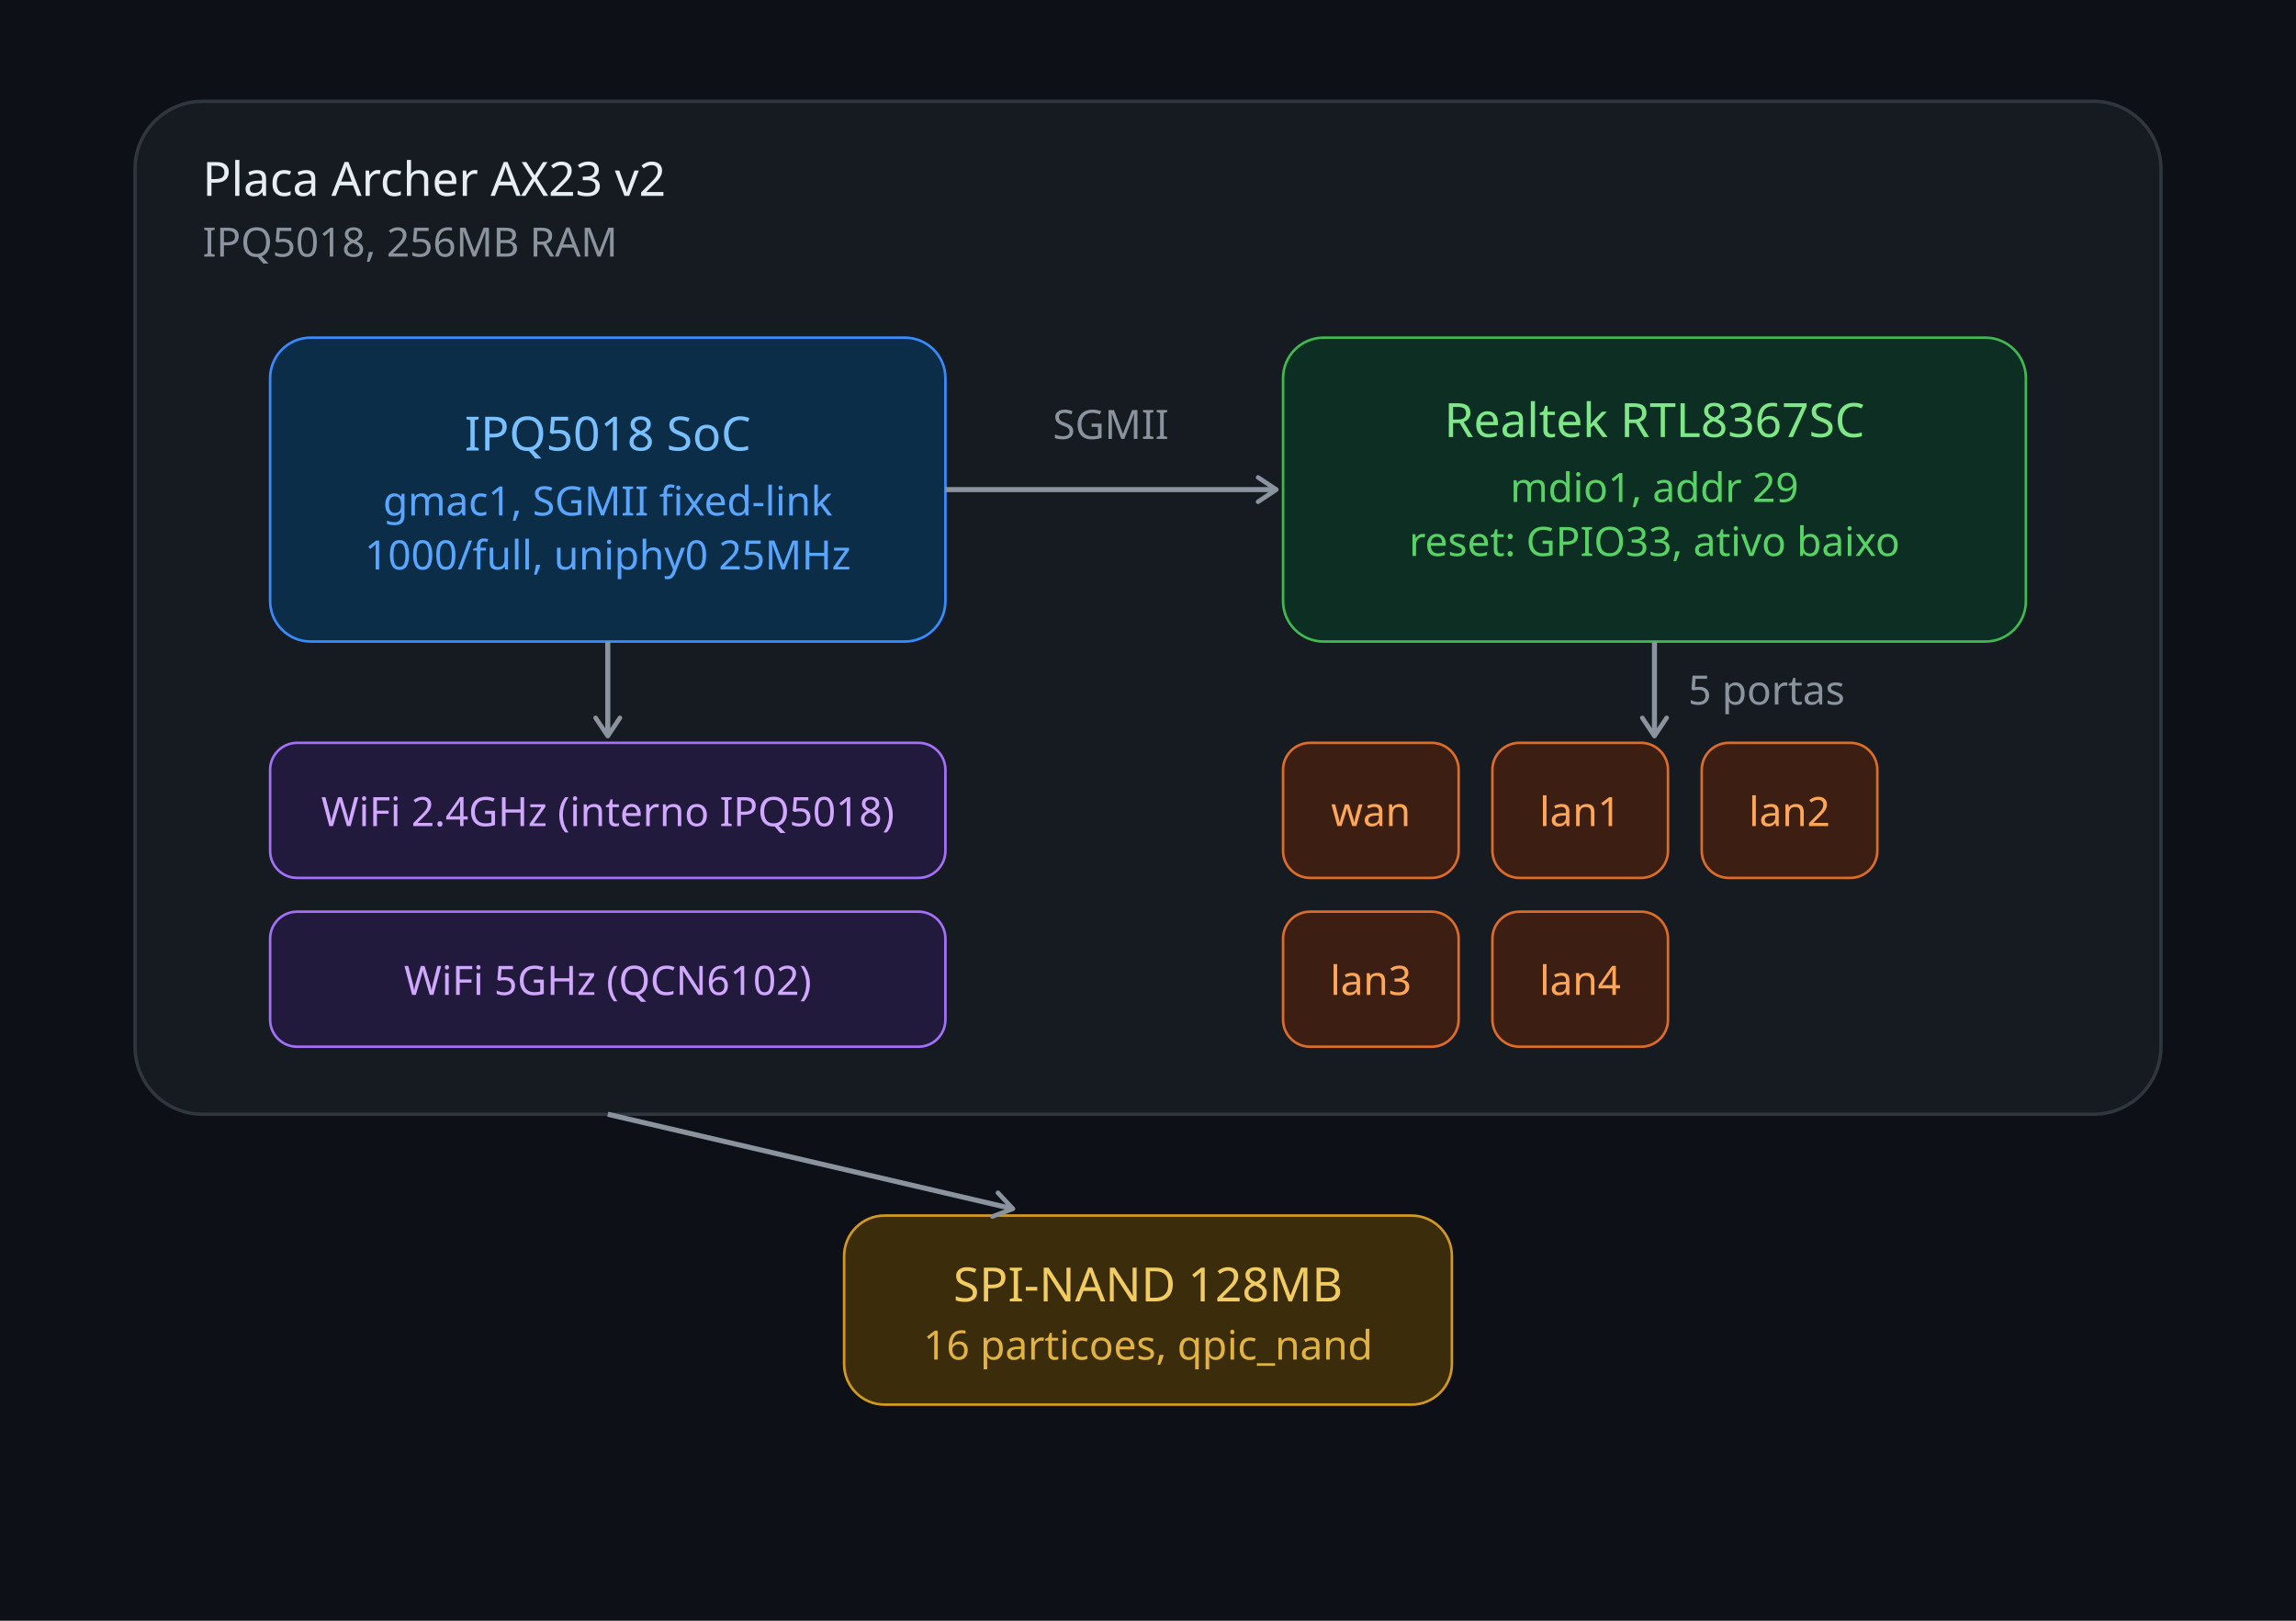
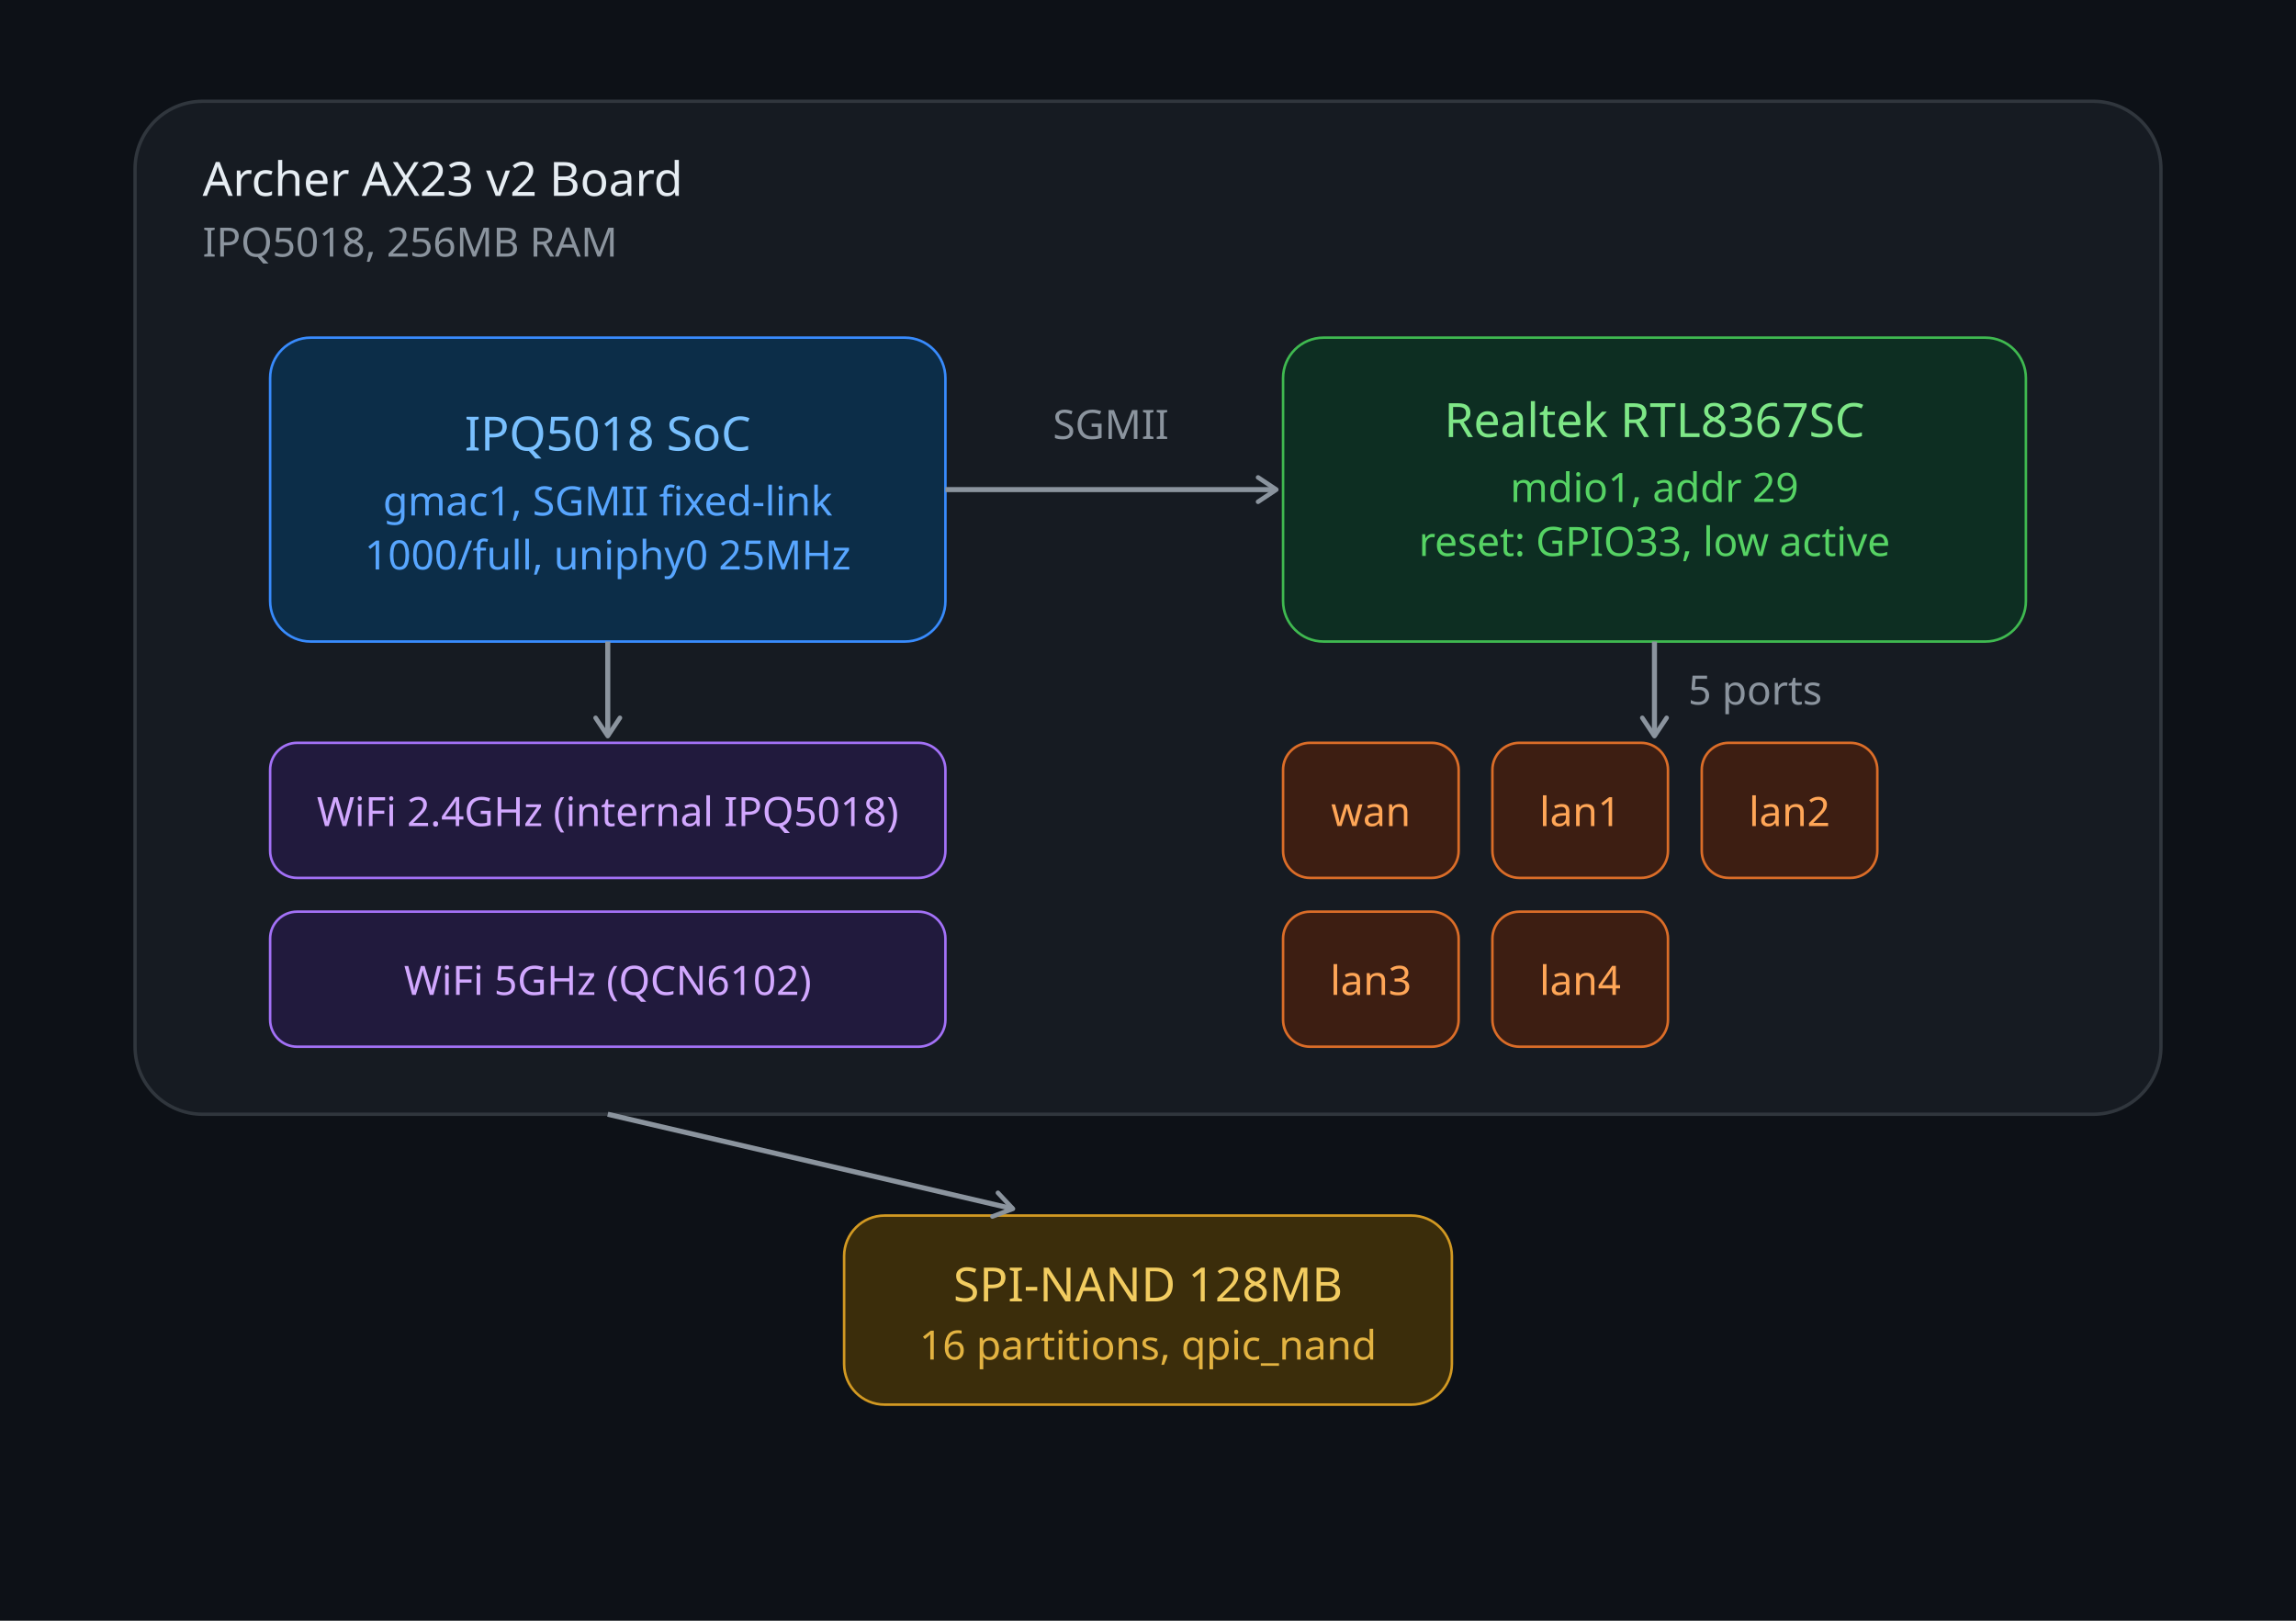
<svg xmlns="http://www.w3.org/2000/svg" width="680" height="480" viewBox="0 0 680 480" role="img">
  <defs>
    <marker id="arrow-dark" viewBox="0 0 10 10" refX="8" refY="5" markerWidth="6" markerHeight="6" orient="auto-start-reverse">
      <path d="M2 1L8 5L2 9" fill="none" stroke="#8B949E" stroke-width="1.5" stroke-linecap="round" stroke-linejoin="round" />
    </marker>
  </defs>
  <rect width="680" height="480" fill="#0D1117" />
  <rect x="40" y="30" width="600" height="300" rx="20" fill="#161B22" stroke="#30363D" stroke-width="1" />
-   <text x="60" y="58" font-family="sans-serif" font-size="14" font-weight="500" fill="#E6EDF3">Placa Archer AX23 v2</text>
+   <text x="60" y="58" font-family="sans-serif" font-size="14" font-weight="500" fill="#E6EDF3">Archer AX23 v2 Board</text>
  <text x="60" y="76" font-family="sans-serif" font-size="12" fill="#8B949E">IPQ5018, 256MB RAM</text>
  <rect x="80" y="100" width="200" height="90" rx="12" fill="#0C2D48" stroke="#388BFD" stroke-width="0.75" />
  <text x="180" y="128" text-anchor="middle" dominant-baseline="central" font-family="sans-serif" font-size="14" font-weight="500" fill="#79C0FF">IPQ5018 SoC</text>
  <text x="180" y="148" text-anchor="middle" dominant-baseline="central" font-family="sans-serif" font-size="12" fill="#58A6FF">gmac1, SGMII fixed-link</text>
  <text x="180" y="164" text-anchor="middle" dominant-baseline="central" font-family="sans-serif" font-size="12" fill="#58A6FF">1000/full, uniphy0 25MHz</text>
  <rect x="380" y="100" width="220" height="90" rx="12" fill="#0D2E22" stroke="#3FB950" stroke-width="0.75" />
  <text x="490" y="124" text-anchor="middle" dominant-baseline="central" font-family="sans-serif" font-size="14" font-weight="500" fill="#7EE787">Realtek RTL8367SC</text>
  <text x="490" y="144" text-anchor="middle" dominant-baseline="central" font-family="sans-serif" font-size="12" fill="#56D364">mdio1, addr 29</text>
-   <text x="490" y="160" text-anchor="middle" dominant-baseline="central" font-family="sans-serif" font-size="12" fill="#56D364">reset: GPIO33, ativo baixo</text>
+   <text x="490" y="160" text-anchor="middle" dominant-baseline="central" font-family="sans-serif" font-size="12" fill="#56D364">reset: GPIO33, low active</text>
  <line x1="280" y1="145" x2="378" y2="145" stroke="#8B949E" stroke-width="1.5" marker-end="url(#arrow-dark)" />
  <text x="329" y="130" text-anchor="middle" font-family="sans-serif" font-size="12" fill="#8B949E">SGMII</text>
  <rect x="380" y="220" width="52" height="40" rx="8" fill="#3D1E12" stroke="#DB6D28" stroke-width="0.75" />
  <text x="406" y="240" text-anchor="middle" dominant-baseline="central" font-family="sans-serif" font-size="12" fill="#FFA657">wan</text>
  <rect x="442" y="220" width="52" height="40" rx="8" fill="#3D1E12" stroke="#DB6D28" stroke-width="0.75" />
  <text x="468" y="240" text-anchor="middle" dominant-baseline="central" font-family="sans-serif" font-size="12" fill="#FFA657">lan1</text>
  <rect x="504" y="220" width="52" height="40" rx="8" fill="#3D1E12" stroke="#DB6D28" stroke-width="0.75" />
  <text x="530" y="240" text-anchor="middle" dominant-baseline="central" font-family="sans-serif" font-size="12" fill="#FFA657">lan2</text>
  <rect x="380" y="270" width="52" height="40" rx="8" fill="#3D1E12" stroke="#DB6D28" stroke-width="0.75" />
  <text x="406" y="290" text-anchor="middle" dominant-baseline="central" font-family="sans-serif" font-size="12" fill="#FFA657">lan3</text>
  <rect x="442" y="270" width="52" height="40" rx="8" fill="#3D1E12" stroke="#DB6D28" stroke-width="0.75" />
  <text x="468" y="290" text-anchor="middle" dominant-baseline="central" font-family="sans-serif" font-size="12" fill="#FFA657">lan4</text>
  <line x1="490" y1="190" x2="490" y2="218" stroke="#8B949E" stroke-width="1.5" marker-end="url(#arrow-dark)" />
-   <text x="500" y="204" text-anchor="start" dominant-baseline="central" font-family="sans-serif" font-size="12" fill="#8B949E">5 portas</text>
+   <text x="500" y="204" text-anchor="start" dominant-baseline="central" font-family="sans-serif" font-size="12" fill="#8B949E">5 ports</text>
  <rect x="80" y="220" width="200" height="40" rx="8" fill="#211A3D" stroke="#A371F7" stroke-width="0.75" />
-   <text x="180" y="240" text-anchor="middle" dominant-baseline="central" font-family="sans-serif" font-size="12" fill="#D2A8FF">WiFi 2.4GHz (interno IPQ5018)</text>
+   <text x="180" y="240" text-anchor="middle" dominant-baseline="central" font-family="sans-serif" font-size="12" fill="#D2A8FF">WiFi 2.4GHz (internal IPQ5018)</text>
  <rect x="80" y="270" width="200" height="40" rx="8" fill="#211A3D" stroke="#A371F7" stroke-width="0.75" />
  <text x="180" y="290" text-anchor="middle" dominant-baseline="central" font-family="sans-serif" font-size="12" fill="#D2A8FF">WiFi 5GHz (QCN6102)</text>
  <line x1="180" y1="190" x2="180" y2="218" stroke="#8B949E" stroke-width="1.5" marker-end="url(#arrow-dark)" />
  <rect x="250" y="360" width="180" height="56" rx="12" fill="#3B2D0B" stroke="#D29922" stroke-width="0.75" />
  <text x="340" y="380" text-anchor="middle" dominant-baseline="central" font-family="sans-serif" font-size="14" font-weight="500" fill="#F2CC60">SPI-NAND 128MB</text>
-   <text x="340" y="398" text-anchor="middle" dominant-baseline="central" font-family="sans-serif" font-size="12" fill="#E3B341">16 particoes, qpic_nand</text>
+   <text x="340" y="398" text-anchor="middle" dominant-baseline="central" font-family="sans-serif" font-size="12" fill="#E3B341">16 partitions, qpic_nand</text>
  <line x1="180" y1="330" x2="300" y2="358" stroke="#8B949E" stroke-width="1.5" marker-end="url(#arrow-dark)" />
</svg>
